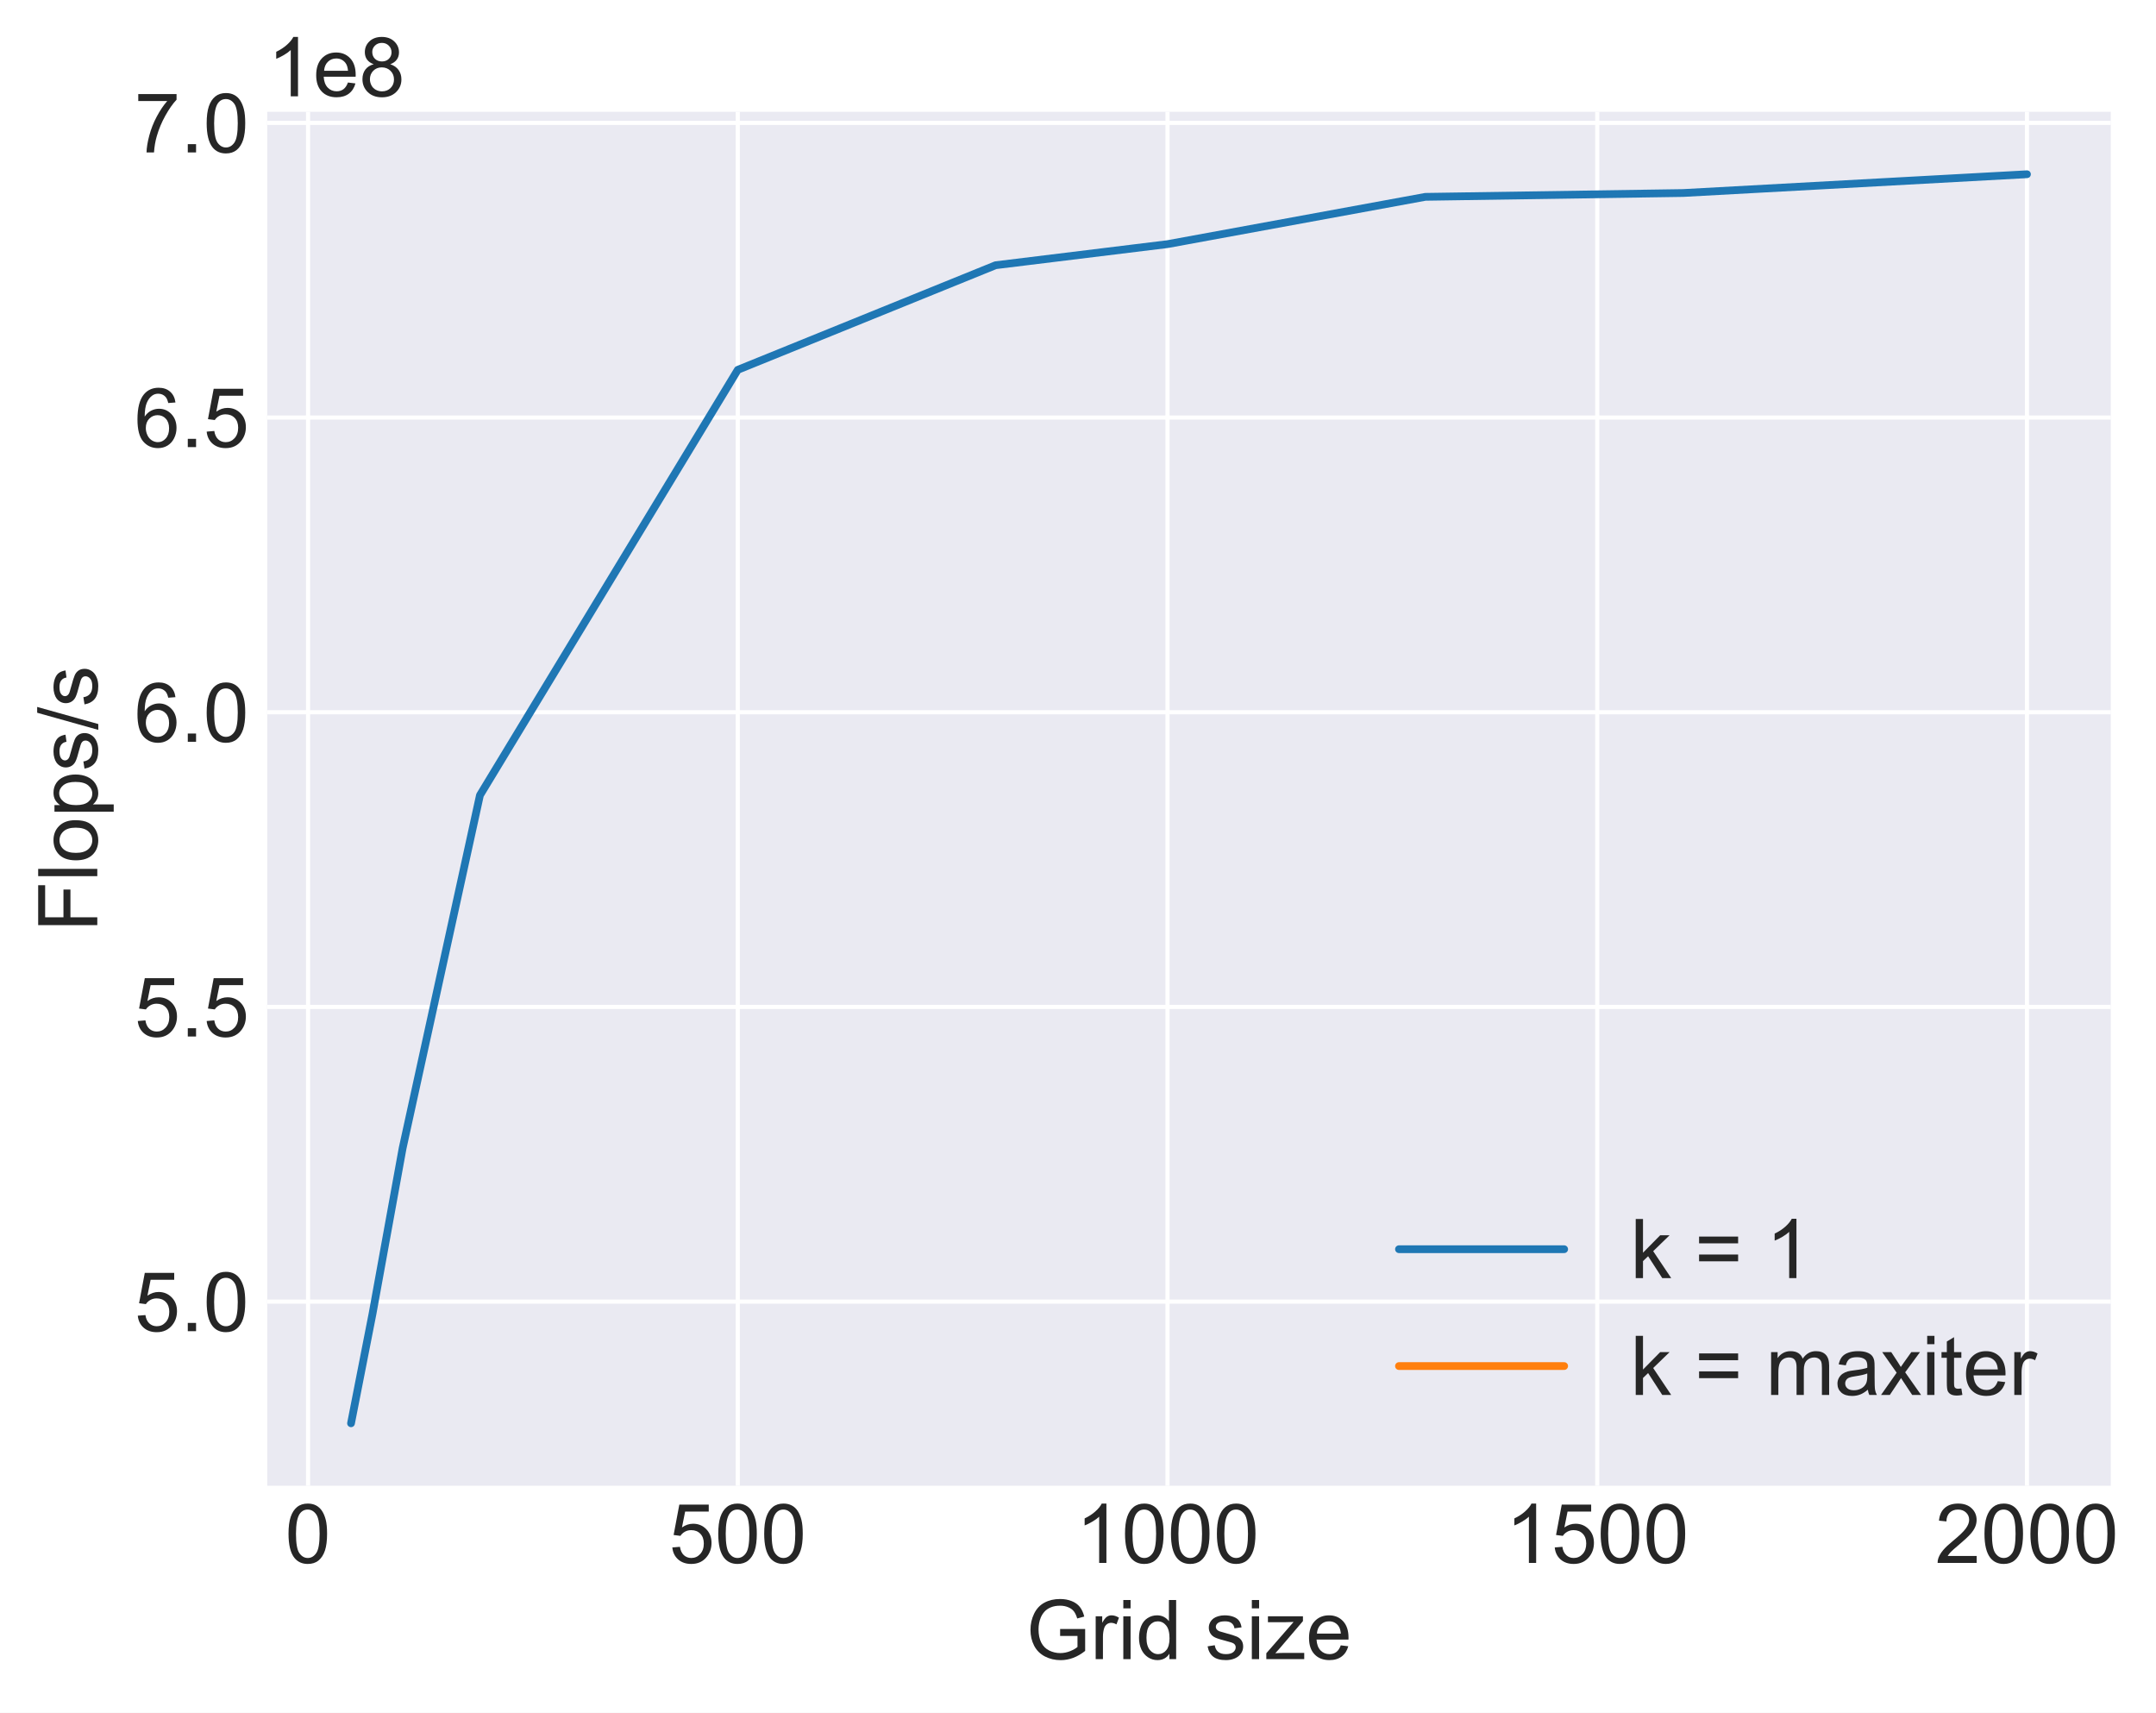
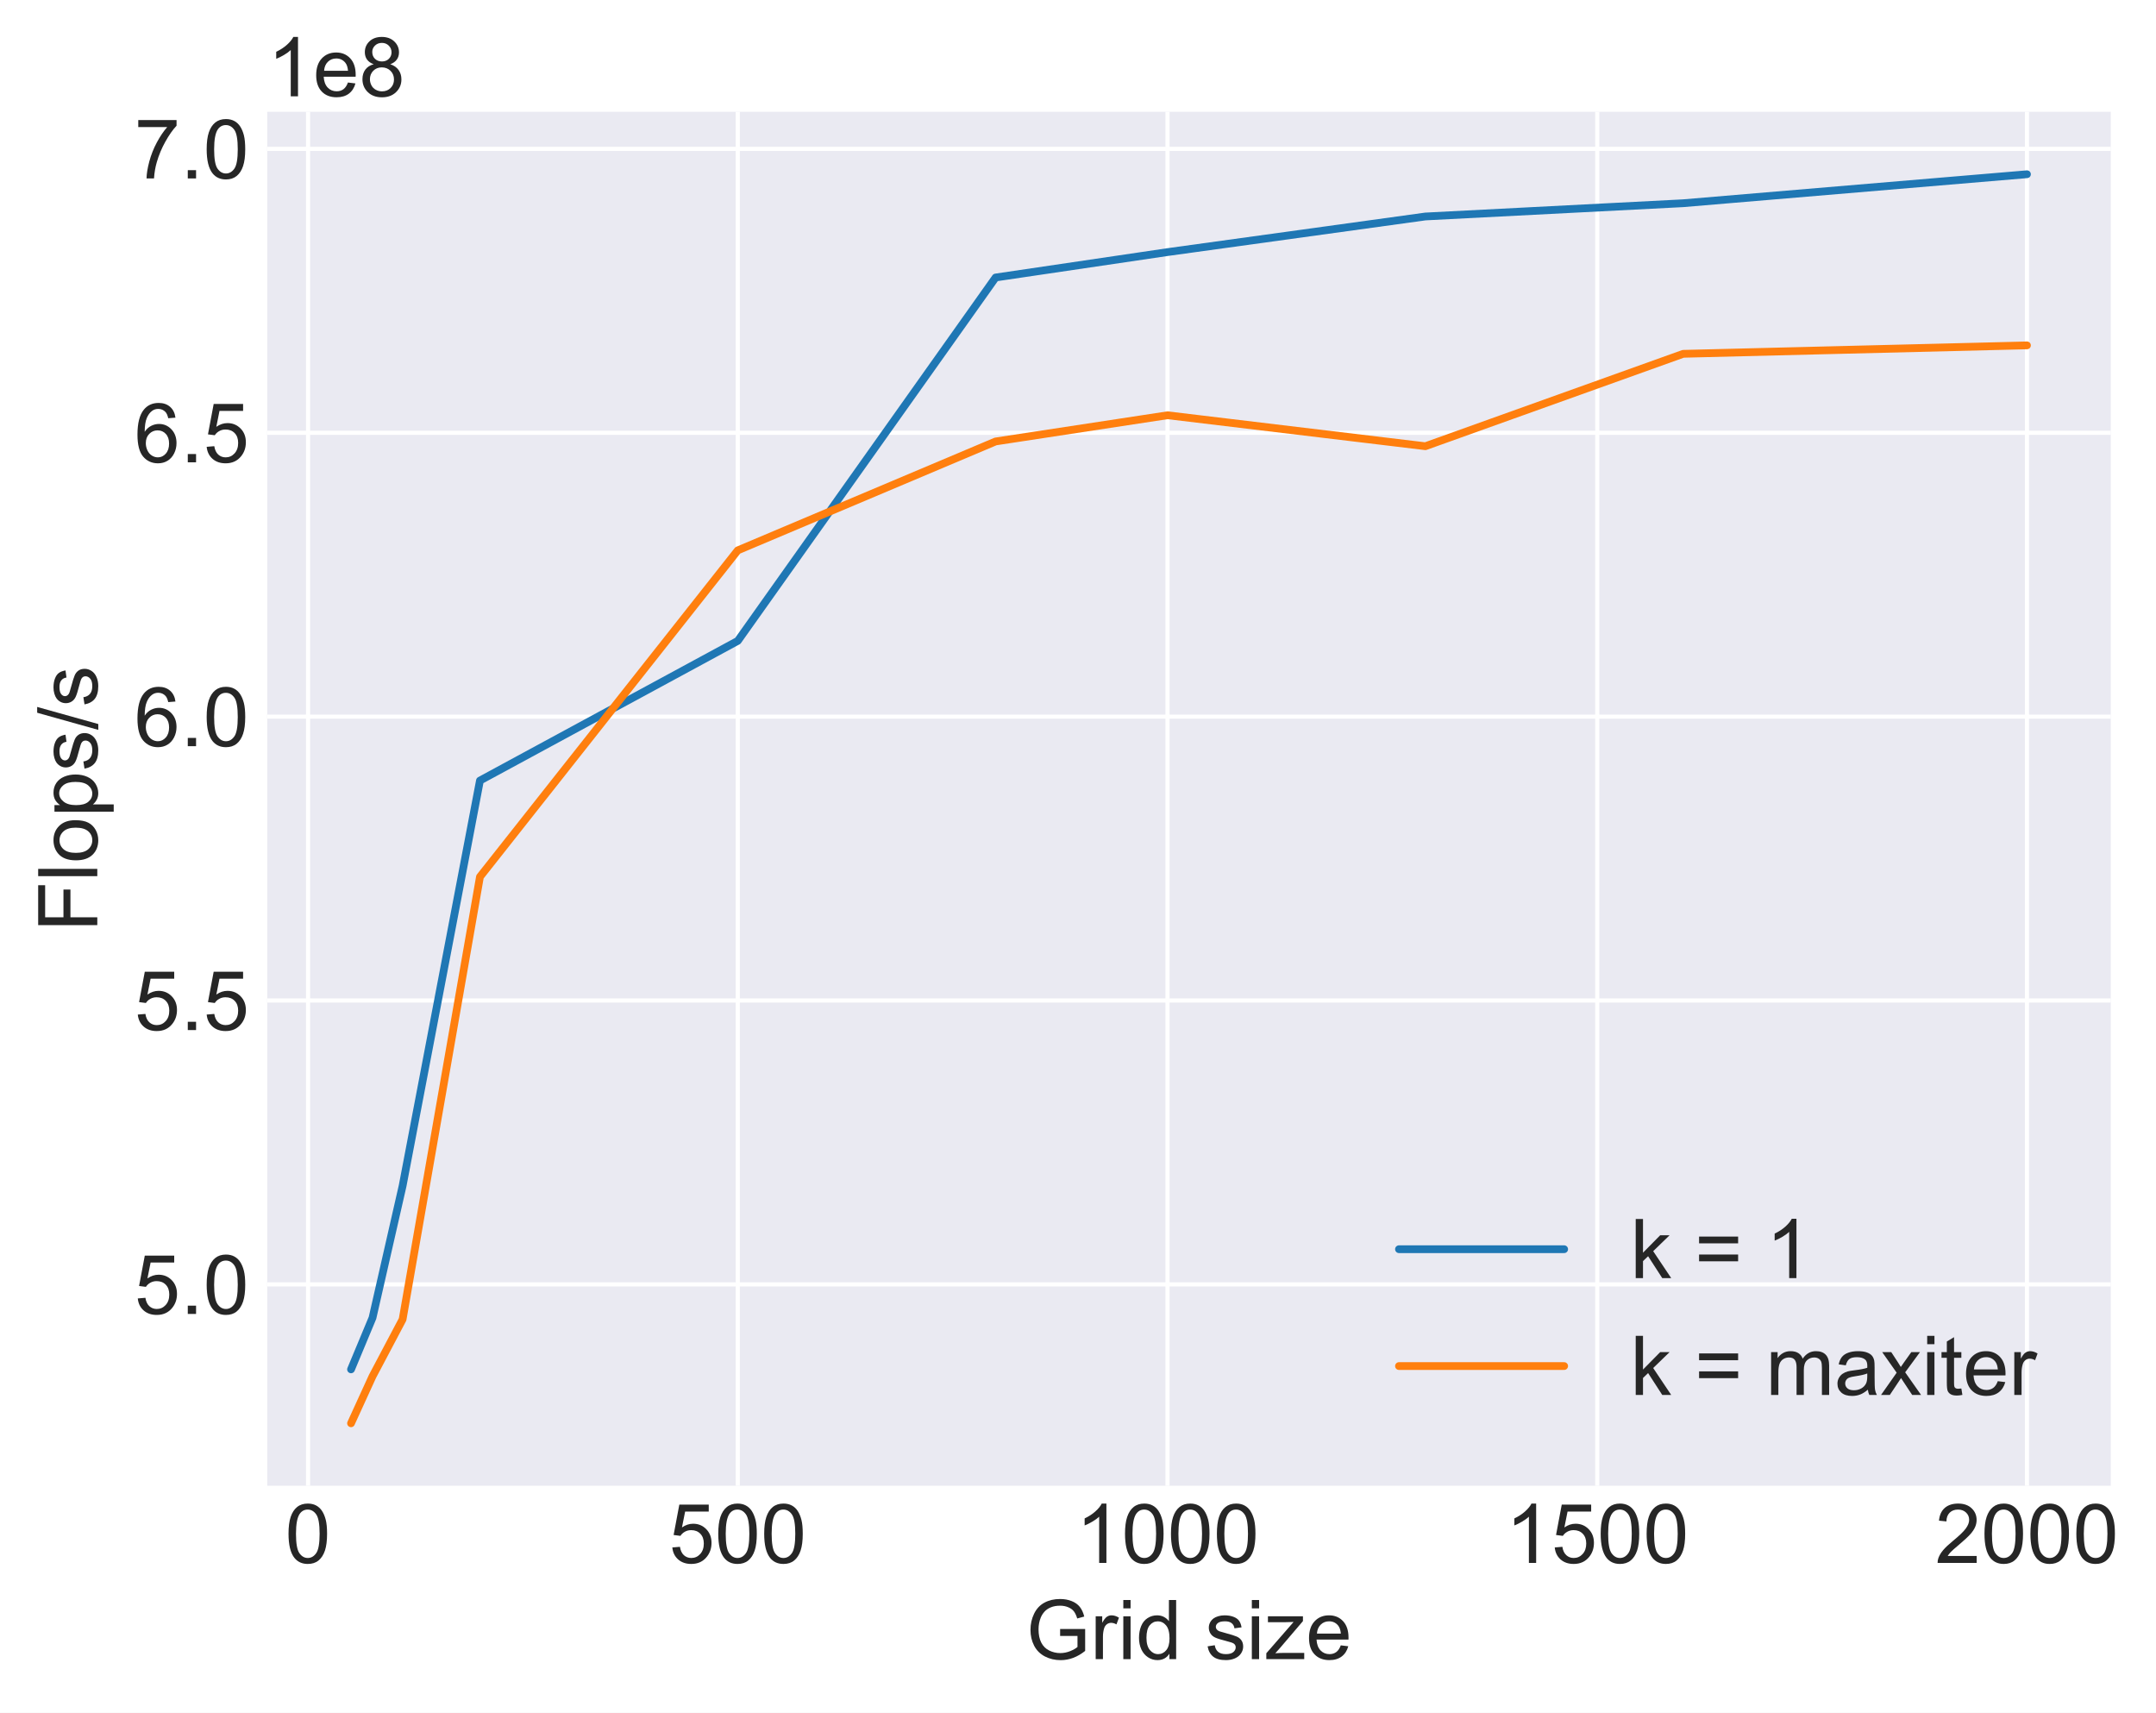
<svg xmlns="http://www.w3.org/2000/svg" xmlns:xlink="http://www.w3.org/1999/xlink" width="417.65pt" height="331.729pt" viewBox="0 0 417.65 331.729" version="1.1">
  <defs>
    <style type="text/css">*{stroke-linejoin: round; stroke-linecap: butt}</style>
  </defs>
  <g id="figure_1">
    <g id="patch_1">
      <path d="M 0 331.729  L 417.65 331.729  L 417.65 0  L 0 0  z " style="fill: #ffffff" />
    </g>
    <g id="axes_1">
      <g id="patch_2">
        <path d="M 51.767 287.764  L 408.887 287.764  L 408.887 21.652  L 51.767 21.652  z " style="fill: #eaeaf2" />
      </g>
      <g id="matplotlib.axis_1">
        <g id="xtick_1">
          <g id="line2d_1">
-             <path d="M 59.676 287.764  L 59.676 21.652  " clip-path="url(#p7aee966096)" style="fill: none; stroke: #ffffff; stroke-width: 0.8; stroke-linecap: round" />
+             <path d="M 59.676 287.764  L 59.676 21.652  " clip-path="url(#pea574e5935)" style="fill: none; stroke: #ffffff; stroke-width: 0.8; stroke-linecap: round" />
          </g>
          <g id="line2d_2" />
          <g id="text_1">
            <g style="fill: #262626" transform="translate(55.227 302.717) scale(0.16 -0.16)">
              <defs>
                <path id="ArialMT-30" d="M 266 2259  Q 266 3072 433 3567  Q 600 4063 929 4331  Q 1259 4600 1759 4600  Q 2128 4600 2406 4451  Q 2684 4303 2865 4023  Q 3047 3744 3150 3342  Q 3253 2941 3253 2259  Q 3253 1453 3087 958  Q 2922 463 2592 192  Q 2263 -78 1759 -78  Q 1097 -78 719 397  Q 266 969 266 2259  z M 844 2259  Q 844 1131 1108 757  Q 1372 384 1759 384  Q 2147 384 2411 759  Q 2675 1134 2675 2259  Q 2675 3391 2411 3762  Q 2147 4134 1753 4134  Q 1366 4134 1134 3806  Q 844 3388 844 2259  z " transform="scale(0.015625)" />
              </defs>
              <use xlink:href="#ArialMT-30" />
            </g>
          </g>
        </g>
        <g id="xtick_2">
          <g id="line2d_3">
-             <path d="M 142.921 287.764  L 142.921 21.652  " clip-path="url(#p7aee966096)" style="fill: none; stroke: #ffffff; stroke-width: 0.8; stroke-linecap: round" />
+             <path d="M 142.921 287.764  L 142.921 21.652  " clip-path="url(#pea574e5935)" style="fill: none; stroke: #ffffff; stroke-width: 0.8; stroke-linecap: round" />
          </g>
          <g id="line2d_4" />
          <g id="text_2">
            <g style="fill: #262626" transform="translate(129.5743 302.717) scale(0.16 -0.16)">
              <defs>
                <path id="ArialMT-35" d="M 266 1200  L 856 1250  Q 922 819 1161 601  Q 1400 384 1738 384  Q 2144 384 2425 690  Q 2706 997 2706 1503  Q 2706 1984 2436 2262  Q 2166 2541 1728 2541  Q 1456 2541 1237 2417  Q 1019 2294 894 2097  L 366 2166  L 809 4519  L 3088 4519  L 3088 3981  L 1259 3981  L 1013 2750  Q 1425 3038 1878 3038  Q 2478 3038 2890 2622  Q 3303 2206 3303 1553  Q 3303 931 2941 478  Q 2500 -78 1738 -78  Q 1113 -78 717 272  Q 322 622 266 1200  z " transform="scale(0.015625)" />
              </defs>
              <use xlink:href="#ArialMT-35" />
              <use xlink:href="#ArialMT-30" x="55.615" />
              <use xlink:href="#ArialMT-30" x="111.23" />
            </g>
          </g>
        </g>
        <g id="xtick_3">
          <g id="line2d_5">
-             <path d="M 226.165 287.764  L 226.165 21.652  " clip-path="url(#p7aee966096)" style="fill: none; stroke: #ffffff; stroke-width: 0.8; stroke-linecap: round" />
+             <path d="M 226.165 287.764  L 226.165 21.652  " clip-path="url(#pea574e5935)" style="fill: none; stroke: #ffffff; stroke-width: 0.8; stroke-linecap: round" />
          </g>
          <g id="line2d_6" />
          <g id="text_3">
            <g style="fill: #262626" transform="translate(208.3703 302.717) scale(0.16 -0.16)">
              <defs>
                <path id="ArialMT-31" d="M 2384 0  L 1822 0  L 1822 3584  Q 1619 3391 1289 3197  Q 959 3003 697 2906  L 697 3450  Q 1169 3672 1522 3987  Q 1875 4303 2022 4600  L 2384 4600  L 2384 0  z " transform="scale(0.015625)" />
              </defs>
              <use xlink:href="#ArialMT-31" />
              <use xlink:href="#ArialMT-30" x="55.615" />
              <use xlink:href="#ArialMT-30" x="111.23" />
              <use xlink:href="#ArialMT-30" x="166.846" />
            </g>
          </g>
        </g>
        <g id="xtick_4">
          <g id="line2d_7">
-             <path d="M 309.41 287.764  L 309.41 21.652  " clip-path="url(#p7aee966096)" style="fill: none; stroke: #ffffff; stroke-width: 0.8; stroke-linecap: round" />
+             <path d="M 309.41 287.764  L 309.41 21.652  " clip-path="url(#pea574e5935)" style="fill: none; stroke: #ffffff; stroke-width: 0.8; stroke-linecap: round" />
          </g>
          <g id="line2d_8" />
          <g id="text_4">
            <g style="fill: #262626" transform="translate(291.615 302.717) scale(0.16 -0.16)">
              <use xlink:href="#ArialMT-31" />
              <use xlink:href="#ArialMT-35" x="55.615" />
              <use xlink:href="#ArialMT-30" x="111.23" />
              <use xlink:href="#ArialMT-30" x="166.846" />
            </g>
          </g>
        </g>
        <g id="xtick_5">
          <g id="line2d_9">
-             <path d="M 392.655 287.764  L 392.655 21.652  " clip-path="url(#p7aee966096)" style="fill: none; stroke: #ffffff; stroke-width: 0.8; stroke-linecap: round" />
+             <path d="M 392.655 287.764  L 392.655 21.652  " clip-path="url(#pea574e5935)" style="fill: none; stroke: #ffffff; stroke-width: 0.8; stroke-linecap: round" />
          </g>
          <g id="line2d_10" />
          <g id="text_5">
            <g style="fill: #262626" transform="translate(374.8598 302.717) scale(0.16 -0.16)">
              <defs>
                <path id="ArialMT-32" d="M 3222 541  L 3222 0  L 194 0  Q 188 203 259 391  Q 375 700 629 1000  Q 884 1300 1366 1694  Q 2113 2306 2375 2664  Q 2638 3022 2638 3341  Q 2638 3675 2398 3904  Q 2159 4134 1775 4134  Q 1369 4134 1125 3890  Q 881 3647 878 3216  L 300 3275  Q 359 3922 746 4261  Q 1134 4600 1788 4600  Q 2447 4600 2831 4234  Q 3216 3869 3216 3328  Q 3216 3053 3103 2787  Q 2991 2522 2730 2228  Q 2469 1934 1863 1422  Q 1356 997 1212 845  Q 1069 694 975 541  L 3222 541  z " transform="scale(0.015625)" />
              </defs>
              <use xlink:href="#ArialMT-32" />
              <use xlink:href="#ArialMT-30" x="55.615" />
              <use xlink:href="#ArialMT-30" x="111.23" />
              <use xlink:href="#ArialMT-30" x="166.846" />
            </g>
          </g>
        </g>
        <g id="text_6">
          <g style="fill: #262626" transform="translate(198.7663 321.3495) scale(0.16 -0.16)">
            <defs>
              <path id="ArialMT-47" d="M 2638 1797  L 2638 2334  L 4578 2338  L 4578 638  Q 4131 281 3656 101  Q 3181 -78 2681 -78  Q 2006 -78 1454 211  Q 903 500 622 1047  Q 341 1594 341 2269  Q 341 2938 620 3517  Q 900 4097 1425 4378  Q 1950 4659 2634 4659  Q 3131 4659 3532 4498  Q 3934 4338 4162 4050  Q 4391 3763 4509 3300  L 3963 3150  Q 3859 3500 3706 3700  Q 3553 3900 3268 4020  Q 2984 4141 2638 4141  Q 2222 4141 1919 4014  Q 1616 3888 1430 3681  Q 1244 3475 1141 3228  Q 966 2803 966 2306  Q 966 1694 1177 1281  Q 1388 869 1791 669  Q 2194 469 2647 469  Q 3041 469 3416 620  Q 3791 772 3984 944  L 3984 1797  L 2638 1797  z " transform="scale(0.015625)" />
              <path id="ArialMT-72" d="M 416 0  L 416 3319  L 922 3319  L 922 2816  Q 1116 3169 1280 3281  Q 1444 3394 1641 3394  Q 1925 3394 2219 3213  L 2025 2691  Q 1819 2813 1613 2813  Q 1428 2813 1281 2702  Q 1134 2591 1072 2394  Q 978 2094 978 1738  L 978 0  L 416 0  z " transform="scale(0.015625)" />
              <path id="ArialMT-69" d="M 425 3934  L 425 4581  L 988 4581  L 988 3934  L 425 3934  z M 425 0  L 425 3319  L 988 3319  L 988 0  L 425 0  z " transform="scale(0.015625)" />
              <path id="ArialMT-64" d="M 2575 0  L 2575 419  Q 2259 -75 1647 -75  Q 1250 -75 917 144  Q 584 363 401 755  Q 219 1147 219 1656  Q 219 2153 384 2558  Q 550 2963 881 3178  Q 1213 3394 1622 3394  Q 1922 3394 2156 3267  Q 2391 3141 2538 2938  L 2538 4581  L 3097 4581  L 3097 0  L 2575 0  z M 797 1656  Q 797 1019 1065 703  Q 1334 388 1700 388  Q 2069 388 2326 689  Q 2584 991 2584 1609  Q 2584 2291 2321 2609  Q 2059 2928 1675 2928  Q 1300 2928 1048 2622  Q 797 2316 797 1656  z " transform="scale(0.015625)" />
              <path id="ArialMT-20" transform="scale(0.015625)" />
              <path id="ArialMT-73" d="M 197 991  L 753 1078  Q 800 744 1014 566  Q 1228 388 1613 388  Q 2000 388 2187 545  Q 2375 703 2375 916  Q 2375 1106 2209 1216  Q 2094 1291 1634 1406  Q 1016 1563 777 1677  Q 538 1791 414 1992  Q 291 2194 291 2438  Q 291 2659 392 2848  Q 494 3038 669 3163  Q 800 3259 1026 3326  Q 1253 3394 1513 3394  Q 1903 3394 2198 3281  Q 2494 3169 2634 2976  Q 2775 2784 2828 2463  L 2278 2388  Q 2241 2644 2061 2787  Q 1881 2931 1553 2931  Q 1166 2931 1000 2803  Q 834 2675 834 2503  Q 834 2394 903 2306  Q 972 2216 1119 2156  Q 1203 2125 1616 2013  Q 2213 1853 2448 1751  Q 2684 1650 2818 1456  Q 2953 1263 2953 975  Q 2953 694 2789 445  Q 2625 197 2315 61  Q 2006 -75 1616 -75  Q 969 -75 630 194  Q 291 463 197 991  z " transform="scale(0.015625)" />
              <path id="ArialMT-7a" d="M 125 0  L 125 456  L 2238 2881  Q 1878 2863 1603 2863  L 250 2863  L 250 3319  L 2963 3319  L 2963 2947  L 1166 841  L 819 456  Q 1197 484 1528 484  L 3063 484  L 3063 0  L 125 0  z " transform="scale(0.015625)" />
              <path id="ArialMT-65" d="M 2694 1069  L 3275 997  Q 3138 488 2766 206  Q 2394 -75 1816 -75  Q 1088 -75 661 373  Q 234 822 234 1631  Q 234 2469 665 2931  Q 1097 3394 1784 3394  Q 2450 3394 2872 2941  Q 3294 2488 3294 1666  Q 3294 1616 3291 1516  L 816 1516  Q 847 969 1125 678  Q 1403 388 1819 388  Q 2128 388 2347 550  Q 2566 713 2694 1069  z M 847 1978  L 2700 1978  Q 2663 2397 2488 2606  Q 2219 2931 1791 2931  Q 1403 2931 1139 2672  Q 875 2413 847 1978  z " transform="scale(0.015625)" />
            </defs>
            <use xlink:href="#ArialMT-47" />
            <use xlink:href="#ArialMT-72" x="77.783" />
            <use xlink:href="#ArialMT-69" x="111.084" />
            <use xlink:href="#ArialMT-64" x="133.301" />
            <use xlink:href="#ArialMT-20" x="188.916" />
            <use xlink:href="#ArialMT-73" x="216.699" />
            <use xlink:href="#ArialMT-69" x="266.699" />
            <use xlink:href="#ArialMT-7a" x="288.916" />
            <use xlink:href="#ArialMT-65" x="338.916" />
          </g>
        </g>
      </g>
      <g id="matplotlib.axis_2">
        <g id="ytick_1">
          <g id="line2d_11">
-             <path d="M 51.767 252.104  L 408.887 252.104  " clip-path="url(#p7aee966096)" style="fill: none; stroke: #ffffff; stroke-width: 0.8; stroke-linecap: round" />
+             <path d="M 51.767 248.761  L 408.887 248.761  " clip-path="url(#pea574e5935)" style="fill: none; stroke: #ffffff; stroke-width: 0.8; stroke-linecap: round" />
          </g>
          <g id="line2d_12" />
          <g id="text_7">
-             <g style="fill: #262626" transform="translate(26.0275 257.83) scale(0.16 -0.16)">
+             <g style="fill: #262626" transform="translate(26.0275 254.4876) scale(0.16 -0.16)">
              <defs>
                <path id="ArialMT-2e" d="M 581 0  L 581 641  L 1222 641  L 1222 0  L 581 0  z " transform="scale(0.015625)" />
              </defs>
              <use xlink:href="#ArialMT-35" />
              <use xlink:href="#ArialMT-2e" x="55.615" />
              <use xlink:href="#ArialMT-30" x="83.398" />
            </g>
          </g>
        </g>
        <g id="ytick_2">
          <g id="line2d_13">
-             <path d="M 51.767 195.027  L 408.887 195.027  " clip-path="url(#p7aee966096)" style="fill: none; stroke: #ffffff; stroke-width: 0.8; stroke-linecap: round" />
+             <path d="M 51.767 193.78  L 408.887 193.78  " clip-path="url(#pea574e5935)" style="fill: none; stroke: #ffffff; stroke-width: 0.8; stroke-linecap: round" />
          </g>
          <g id="line2d_14" />
          <g id="text_8">
-             <g style="fill: #262626" transform="translate(26.0275 200.753) scale(0.16 -0.16)">
+             <g style="fill: #262626" transform="translate(26.0275 199.5059) scale(0.16 -0.16)">
              <use xlink:href="#ArialMT-35" />
              <use xlink:href="#ArialMT-2e" x="55.615" />
              <use xlink:href="#ArialMT-35" x="83.398" />
            </g>
          </g>
        </g>
        <g id="ytick_3">
          <g id="line2d_15">
-             <path d="M 51.767 137.95  L 408.887 137.95  " clip-path="url(#p7aee966096)" style="fill: none; stroke: #ffffff; stroke-width: 0.8; stroke-linecap: round" />
+             <path d="M 51.767 138.798  L 408.887 138.798  " clip-path="url(#pea574e5935)" style="fill: none; stroke: #ffffff; stroke-width: 0.8; stroke-linecap: round" />
          </g>
          <g id="line2d_16" />
          <g id="text_9">
-             <g style="fill: #262626" transform="translate(26.0275 143.676) scale(0.16 -0.16)">
+             <g style="fill: #262626" transform="translate(26.0275 144.5242) scale(0.16 -0.16)">
              <defs>
                <path id="ArialMT-36" d="M 3184 3459  L 2625 3416  Q 2550 3747 2413 3897  Q 2184 4138 1850 4138  Q 1581 4138 1378 3988  Q 1113 3794 959 3422  Q 806 3050 800 2363  Q 1003 2672 1297 2822  Q 1591 2972 1913 2972  Q 2475 2972 2870 2558  Q 3266 2144 3266 1488  Q 3266 1056 3080 686  Q 2894 316 2569 119  Q 2244 -78 1831 -78  Q 1128 -78 684 439  Q 241 956 241 2144  Q 241 3472 731 4075  Q 1159 4600 1884 4600  Q 2425 4600 2770 4297  Q 3116 3994 3184 3459  z M 888 1484  Q 888 1194 1011 928  Q 1134 663 1356 523  Q 1578 384 1822 384  Q 2178 384 2434 671  Q 2691 959 2691 1453  Q 2691 1928 2437 2201  Q 2184 2475 1800 2475  Q 1419 2475 1153 2201  Q 888 1928 888 1484  z " transform="scale(0.015625)" />
              </defs>
              <use xlink:href="#ArialMT-36" />
              <use xlink:href="#ArialMT-2e" x="55.615" />
              <use xlink:href="#ArialMT-30" x="83.398" />
            </g>
          </g>
        </g>
        <g id="ytick_4">
          <g id="line2d_17">
-             <path d="M 51.767 80.873  L 408.887 80.873  " clip-path="url(#p7aee966096)" style="fill: none; stroke: #ffffff; stroke-width: 0.8; stroke-linecap: round" />
+             <path d="M 51.767 83.816  L 408.887 83.816  " clip-path="url(#pea574e5935)" style="fill: none; stroke: #ffffff; stroke-width: 0.8; stroke-linecap: round" />
          </g>
          <g id="line2d_18" />
          <g id="text_10">
-             <g style="fill: #262626" transform="translate(26.0275 86.59908) scale(0.16 -0.16)">
+             <g style="fill: #262626" transform="translate(26.0275 89.54251) scale(0.16 -0.16)">
              <use xlink:href="#ArialMT-36" />
              <use xlink:href="#ArialMT-2e" x="55.615" />
              <use xlink:href="#ArialMT-35" x="83.398" />
            </g>
          </g>
        </g>
        <g id="ytick_5">
          <g id="line2d_19">
-             <path d="M 51.767 23.796  L 408.887 23.796  " clip-path="url(#p7aee966096)" style="fill: none; stroke: #ffffff; stroke-width: 0.8; stroke-linecap: round" />
+             <path d="M 51.767 28.835  L 408.887 28.835  " clip-path="url(#pea574e5935)" style="fill: none; stroke: #ffffff; stroke-width: 0.8; stroke-linecap: round" />
          </g>
          <g id="line2d_20" />
          <g id="text_11">
-             <g style="fill: #262626" transform="translate(26.0275 29.52213) scale(0.16 -0.16)">
+             <g style="fill: #262626" transform="translate(26.0275 34.56082) scale(0.16 -0.16)">
              <defs>
                <path id="ArialMT-37" d="M 303 3981  L 303 4522  L 3269 4522  L 3269 4084  Q 2831 3619 2401 2847  Q 1972 2075 1738 1259  Q 1569 684 1522 0  L 944 0  Q 953 541 1156 1306  Q 1359 2072 1739 2783  Q 2119 3494 2547 3981  L 303 3981  z " transform="scale(0.015625)" />
              </defs>
              <use xlink:href="#ArialMT-37" />
              <use xlink:href="#ArialMT-2e" x="55.615" />
              <use xlink:href="#ArialMT-30" x="83.398" />
            </g>
          </g>
        </g>
        <g id="text_12">
          <g style="fill: #262626" transform="translate(18.8475 180.4923) rotate(-90) scale(0.16 -0.16)">
            <defs>
              <path id="ArialMT-46" d="M 525 0  L 525 4581  L 3616 4581  L 3616 4041  L 1131 4041  L 1131 2622  L 3281 2622  L 3281 2081  L 1131 2081  L 1131 0  L 525 0  z " transform="scale(0.015625)" />
              <path id="ArialMT-6c" d="M 409 0  L 409 4581  L 972 4581  L 972 0  L 409 0  z " transform="scale(0.015625)" />
              <path id="ArialMT-6f" d="M 213 1659  Q 213 2581 725 3025  Q 1153 3394 1769 3394  Q 2453 3394 2887 2945  Q 3322 2497 3322 1706  Q 3322 1066 3130 698  Q 2938 331 2570 128  Q 2203 -75 1769 -75  Q 1072 -75 642 372  Q 213 819 213 1659  z M 791 1659  Q 791 1022 1069 705  Q 1347 388 1769 388  Q 2188 388 2466 706  Q 2744 1025 2744 1678  Q 2744 2294 2464 2611  Q 2184 2928 1769 2928  Q 1347 2928 1069 2612  Q 791 2297 791 1659  z " transform="scale(0.015625)" />
              <path id="ArialMT-70" d="M 422 -1272  L 422 3319  L 934 3319  L 934 2888  Q 1116 3141 1344 3267  Q 1572 3394 1897 3394  Q 2322 3394 2647 3175  Q 2972 2956 3137 2557  Q 3303 2159 3303 1684  Q 3303 1175 3120 767  Q 2938 359 2589 142  Q 2241 -75 1856 -75  Q 1575 -75 1351 44  Q 1128 163 984 344  L 984 -1272  L 422 -1272  z M 931 1641  Q 931 1000 1190 694  Q 1450 388 1819 388  Q 2194 388 2461 705  Q 2728 1022 2728 1688  Q 2728 2322 2467 2637  Q 2206 2953 1844 2953  Q 1484 2953 1207 2617  Q 931 2281 931 1641  z " transform="scale(0.015625)" />
              <path id="ArialMT-2f" d="M 0 -78  L 1328 4659  L 1778 4659  L 453 -78  L 0 -78  z " transform="scale(0.015625)" />
            </defs>
            <use xlink:href="#ArialMT-46" />
            <use xlink:href="#ArialMT-6c" x="61.084" />
            <use xlink:href="#ArialMT-6f" x="83.301" />
            <use xlink:href="#ArialMT-70" x="138.916" />
            <use xlink:href="#ArialMT-73" x="194.531" />
            <use xlink:href="#ArialMT-2f" x="244.531" />
            <use xlink:href="#ArialMT-73" x="272.314" />
          </g>
        </g>
        <g id="text_13">
          <g style="fill: #262626" transform="translate(51.7675 18.6525) scale(0.16 -0.16)">
            <defs>
              <path id="ArialMT-38" d="M 1131 2484  Q 781 2613 612 2850  Q 444 3088 444 3419  Q 444 3919 803 4259  Q 1163 4600 1759 4600  Q 2359 4600 2725 4251  Q 3091 3903 3091 3403  Q 3091 3084 2923 2848  Q 2756 2613 2416 2484  Q 2838 2347 3058 2040  Q 3278 1734 3278 1309  Q 3278 722 2862 322  Q 2447 -78 1769 -78  Q 1091 -78 675 323  Q 259 725 259 1325  Q 259 1772 486 2073  Q 713 2375 1131 2484  z M 1019 3438  Q 1019 3113 1228 2906  Q 1438 2700 1772 2700  Q 2097 2700 2305 2904  Q 2513 3109 2513 3406  Q 2513 3716 2298 3927  Q 2084 4138 1766 4138  Q 1444 4138 1231 3931  Q 1019 3725 1019 3438  z M 838 1322  Q 838 1081 952 856  Q 1066 631 1291 507  Q 1516 384 1775 384  Q 2178 384 2440 643  Q 2703 903 2703 1303  Q 2703 1709 2433 1975  Q 2163 2241 1756 2241  Q 1359 2241 1098 1978  Q 838 1716 838 1322  z " transform="scale(0.015625)" />
            </defs>
            <use xlink:href="#ArialMT-31" />
            <use xlink:href="#ArialMT-65" x="55.615" />
            <use xlink:href="#ArialMT-38" x="111.23" />
          </g>
        </g>
      </g>
      <g id="line2d_21">
-         <path d="M 68 275.668  L 72.162 254.455  L 77.99 222.407  L 92.974 154.02  L 142.921 71.629  L 192.867 51.369  L 226.165 47.285  L 276.112 38.125  L 326.059 37.383  L 392.655 33.748  " clip-path="url(#p7aee966096)" style="fill: none; stroke: #1f77b4; stroke-width: 1.5; stroke-linecap: round" />
-       </g>
-       <g id="line2d_22" />
+         <path d="M 68 265.224  L 72.162 255.239  L 77.99 229.687  L 92.974 151.184  L 142.921 124.126  L 192.867 53.747  L 226.165 48.828  L 276.112 41.93  L 326.059 39.363  L 392.655 33.748  " clip-path="url(#pea574e5935)" style="fill: none; stroke: #1f77b4; stroke-width: 1.5; stroke-linecap: round" />
+       </g>
+       <g id="line2d_22">
+         <path d="M 68 275.668  L 72.162 266.569  L 77.99 255.541  L 92.974 169.828  L 142.921 106.595  L 192.867 85.503  L 226.165 80.428  L 276.112 86.426  L 326.059 68.53  L 392.655 66.893  " clip-path="url(#pea574e5935)" style="fill: none; stroke: #ff7f0e; stroke-width: 1.5; stroke-linecap: round" />
+       </g>
      <g id="patch_3">
        <path d="M 51.767 287.764  L 51.767 21.652  " style="fill: none" />
      </g>
      <g id="patch_4">
        <path d="M 408.887 287.764  L 408.887 21.652  " style="fill: none" />
      </g>
      <g id="patch_5">
        <path d="M 51.767 287.764  L 408.887 287.764  " style="fill: none" />
      </g>
      <g id="patch_6">
        <path d="M 51.767 21.652  L 408.887 21.652  " style="fill: none" />
      </g>
      <g id="legend_1">
        <g id="line2d_23">
          <path d="M 271.002 241.952  L 287.002 241.952  L 303.002 241.952  " style="fill: none; stroke: #1f77b4; stroke-width: 1.5; stroke-linecap: round" />
        </g>
        <g id="text_14">
          <g style="fill: #262626" transform="translate(315.8025 247.552) scale(0.16 -0.16)">
            <defs>
              <path id="ArialMT-6b" d="M 425 0  L 425 4581  L 988 4581  L 988 1969  L 2319 3319  L 3047 3319  L 1778 2088  L 3175 0  L 2481 0  L 1384 1697  L 988 1316  L 988 0  L 425 0  z " transform="scale(0.015625)" />
              <path id="ArialMT-3d" d="M 3381 2694  L 356 2694  L 356 3219  L 3381 3219  L 3381 2694  z M 3381 1303  L 356 1303  L 356 1828  L 3381 1828  L 3381 1303  z " transform="scale(0.015625)" />
            </defs>
            <use xlink:href="#ArialMT-6b" />
            <use xlink:href="#ArialMT-20" x="50" />
            <use xlink:href="#ArialMT-3d" x="77.783" />
            <use xlink:href="#ArialMT-20" x="136.182" />
            <use xlink:href="#ArialMT-31" x="163.965" />
          </g>
        </g>
        <g id="line2d_24">
          <path d="M 271.002 264.584  L 287.002 264.584  L 303.002 264.584  " style="fill: none; stroke: #ff7f0e; stroke-width: 1.5; stroke-linecap: round" />
        </g>
        <g id="text_15">
          <g style="fill: #262626" transform="translate(315.8025 270.1845) scale(0.16 -0.16)">
            <defs>
              <path id="ArialMT-6d" d="M 422 0  L 422 3319  L 925 3319  L 925 2853  Q 1081 3097 1340 3245  Q 1600 3394 1931 3394  Q 2300 3394 2536 3241  Q 2772 3088 2869 2813  Q 3263 3394 3894 3394  Q 4388 3394 4653 3120  Q 4919 2847 4919 2278  L 4919 0  L 4359 0  L 4359 2091  Q 4359 2428 4304 2576  Q 4250 2725 4106 2815  Q 3963 2906 3769 2906  Q 3419 2906 3187 2673  Q 2956 2441 2956 1928  L 2956 0  L 2394 0  L 2394 2156  Q 2394 2531 2256 2718  Q 2119 2906 1806 2906  Q 1569 2906 1367 2781  Q 1166 2656 1075 2415  Q 984 2175 984 1722  L 984 0  L 422 0  z " transform="scale(0.015625)" />
              <path id="ArialMT-61" d="M 2588 409  Q 2275 144 1986 34  Q 1697 -75 1366 -75  Q 819 -75 525 192  Q 231 459 231 875  Q 231 1119 342 1320  Q 453 1522 633 1644  Q 813 1766 1038 1828  Q 1203 1872 1538 1913  Q 2219 1994 2541 2106  Q 2544 2222 2544 2253  Q 2544 2597 2384 2738  Q 2169 2928 1744 2928  Q 1347 2928 1158 2789  Q 969 2650 878 2297  L 328 2372  Q 403 2725 575 2942  Q 747 3159 1072 3276  Q 1397 3394 1825 3394  Q 2250 3394 2515 3294  Q 2781 3194 2906 3042  Q 3031 2891 3081 2659  Q 3109 2516 3109 2141  L 3109 1391  Q 3109 606 3145 398  Q 3181 191 3288 0  L 2700 0  Q 2613 175 2588 409  z M 2541 1666  Q 2234 1541 1622 1453  Q 1275 1403 1131 1340  Q 988 1278 909 1158  Q 831 1038 831 891  Q 831 666 1001 516  Q 1172 366 1500 366  Q 1825 366 2078 508  Q 2331 650 2450 897  Q 2541 1088 2541 1459  L 2541 1666  z " transform="scale(0.015625)" />
              <path id="ArialMT-78" d="M 47 0  L 1259 1725  L 138 3319  L 841 3319  L 1350 2541  Q 1494 2319 1581 2169  Q 1719 2375 1834 2534  L 2394 3319  L 3066 3319  L 1919 1756  L 3153 0  L 2463 0  L 1781 1031  L 1600 1309  L 728 0  L 47 0  z " transform="scale(0.015625)" />
              <path id="ArialMT-74" d="M 1650 503  L 1731 6  Q 1494 -44 1306 -44  Q 1000 -44 831 53  Q 663 150 594 308  Q 525 466 525 972  L 525 2881  L 113 2881  L 113 3319  L 525 3319  L 525 4141  L 1084 4478  L 1084 3319  L 1650 3319  L 1650 2881  L 1084 2881  L 1084 941  Q 1084 700 1114 631  Q 1144 563 1211 522  Q 1278 481 1403 481  Q 1497 481 1650 503  z " transform="scale(0.015625)" />
            </defs>
            <use xlink:href="#ArialMT-6b" />
            <use xlink:href="#ArialMT-20" x="50" />
            <use xlink:href="#ArialMT-3d" x="77.783" />
            <use xlink:href="#ArialMT-20" x="136.182" />
            <use xlink:href="#ArialMT-6d" x="163.965" />
            <use xlink:href="#ArialMT-61" x="247.266" />
            <use xlink:href="#ArialMT-78" x="302.881" />
            <use xlink:href="#ArialMT-69" x="352.881" />
            <use xlink:href="#ArialMT-74" x="375.098" />
            <use xlink:href="#ArialMT-65" x="402.881" />
            <use xlink:href="#ArialMT-72" x="458.496" />
          </g>
        </g>
      </g>
    </g>
  </g>
  <defs>
-     <clipPath id="p7aee966096">
+     <clipPath id="pea574e5935">
      <rect x="51.767" y="21.652" width="357.12" height="266.112" />
    </clipPath>
  </defs>
</svg>
